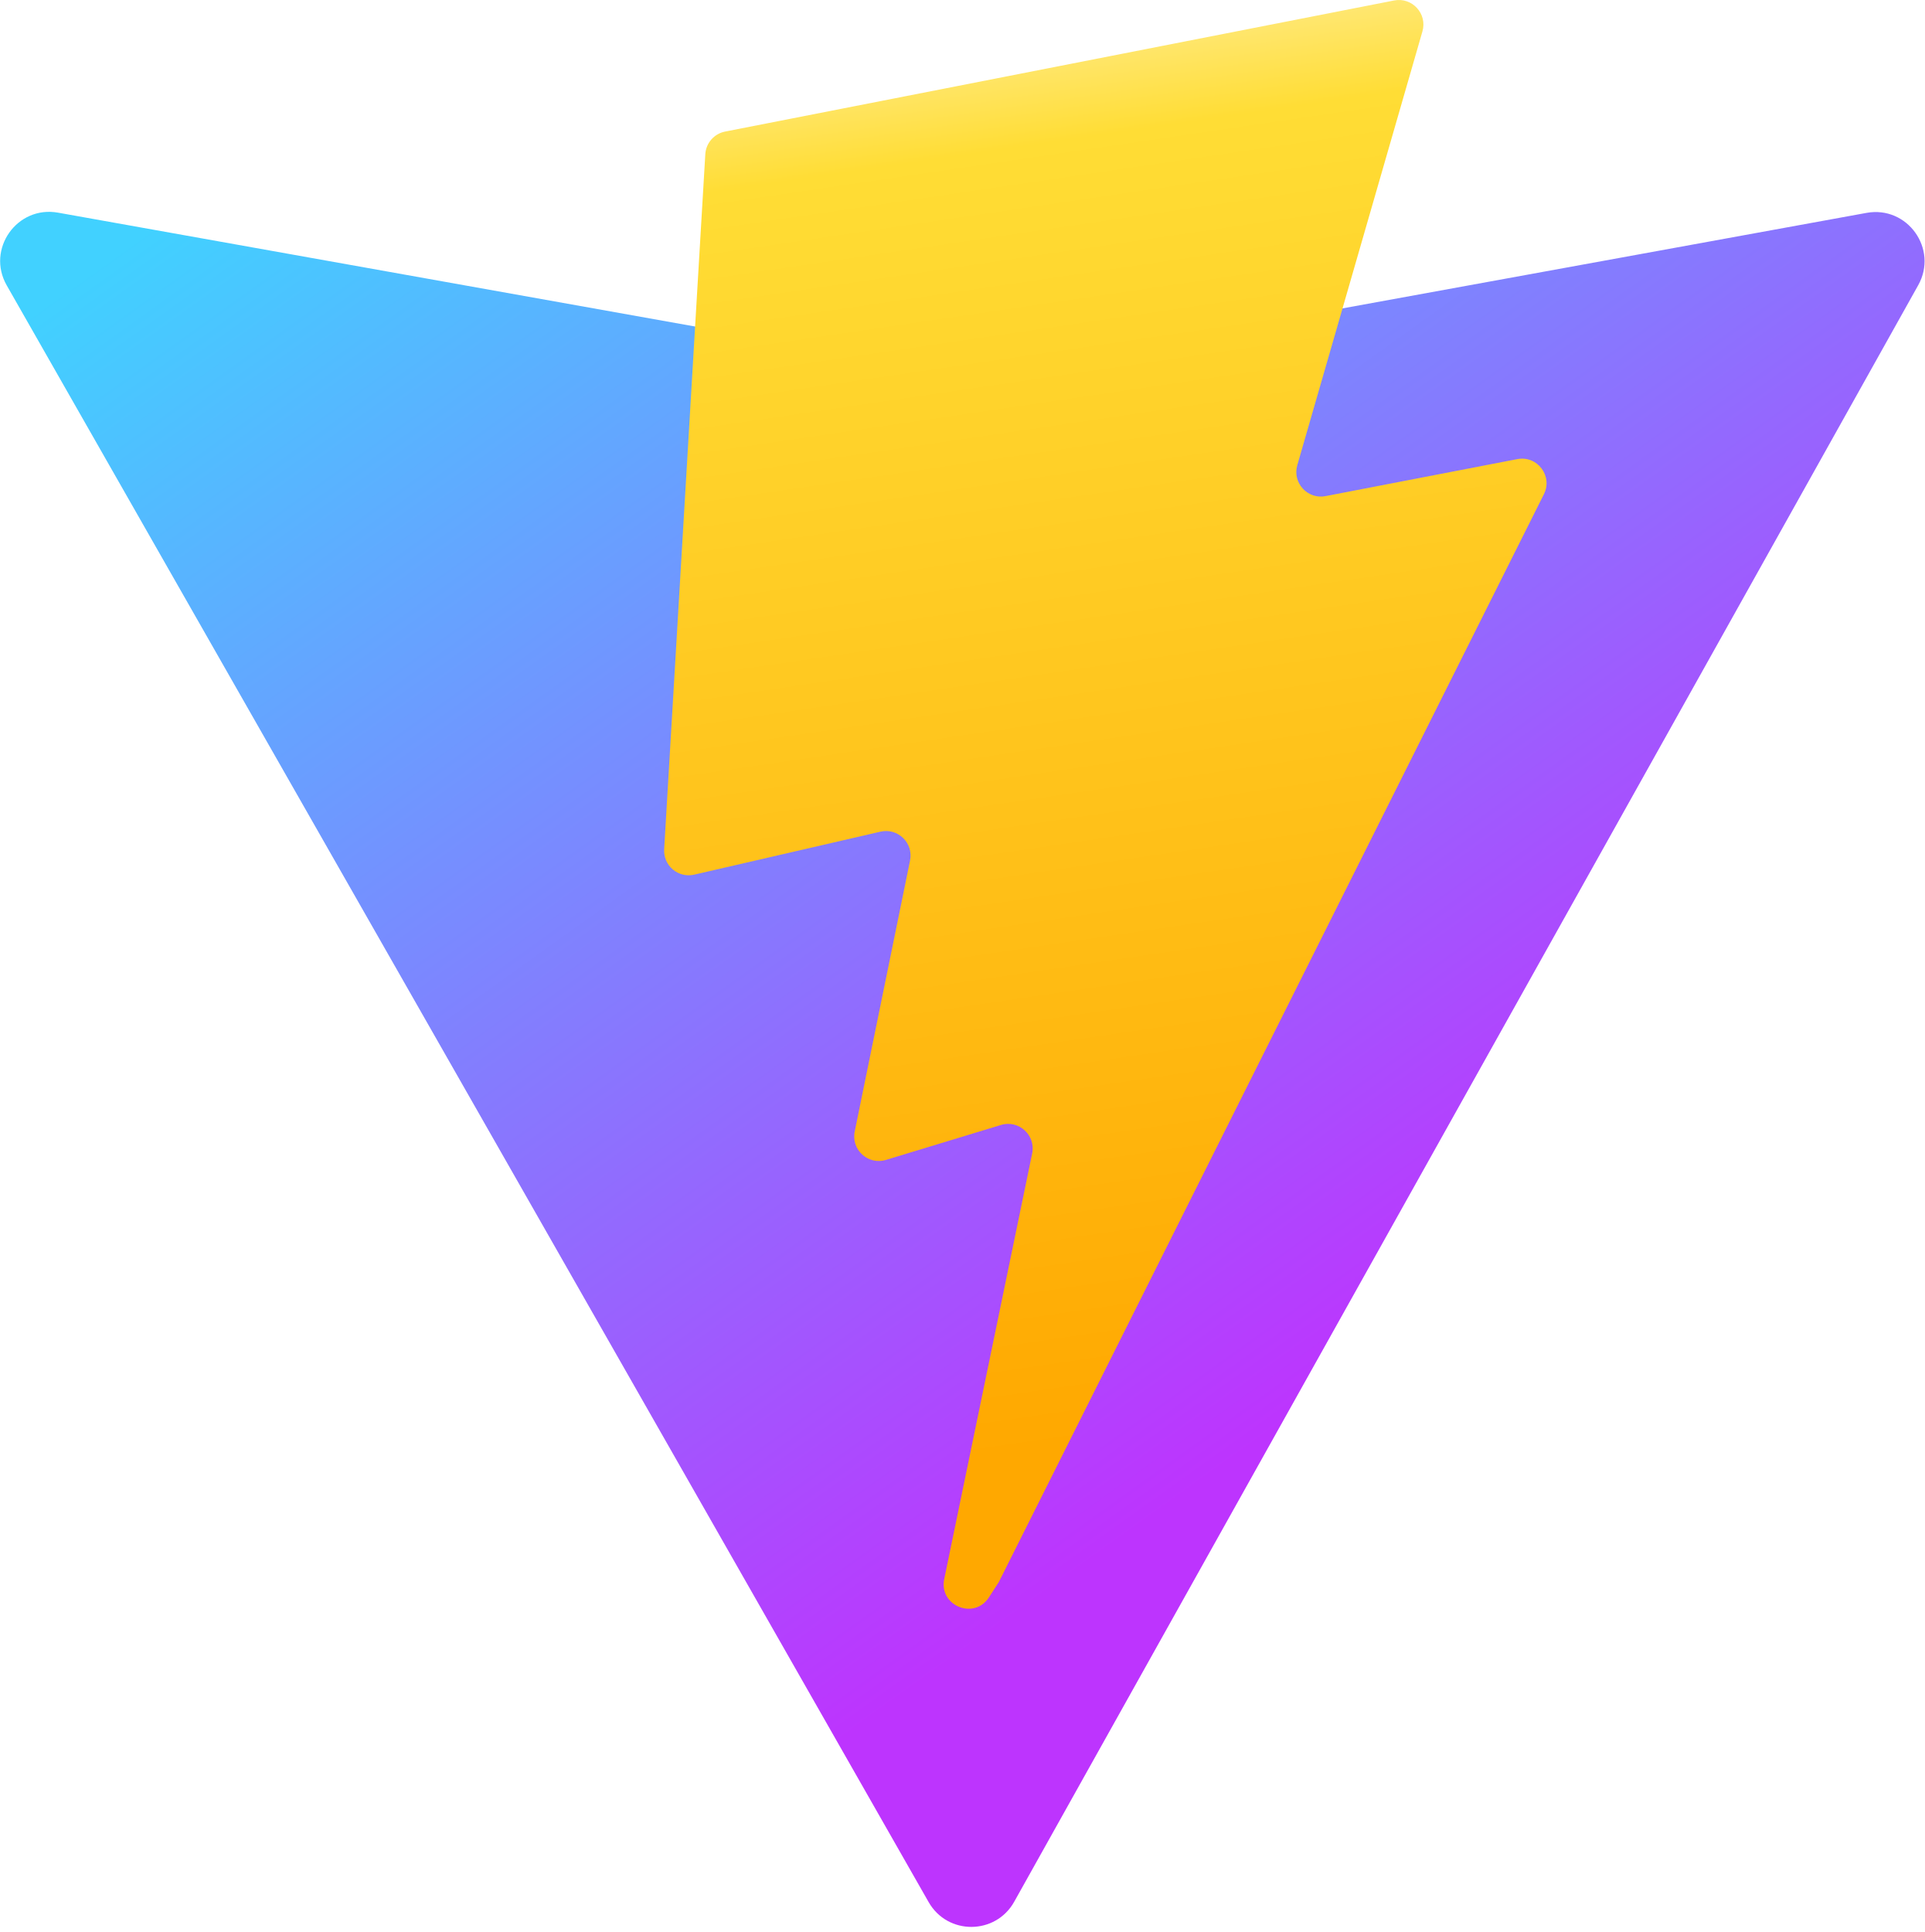
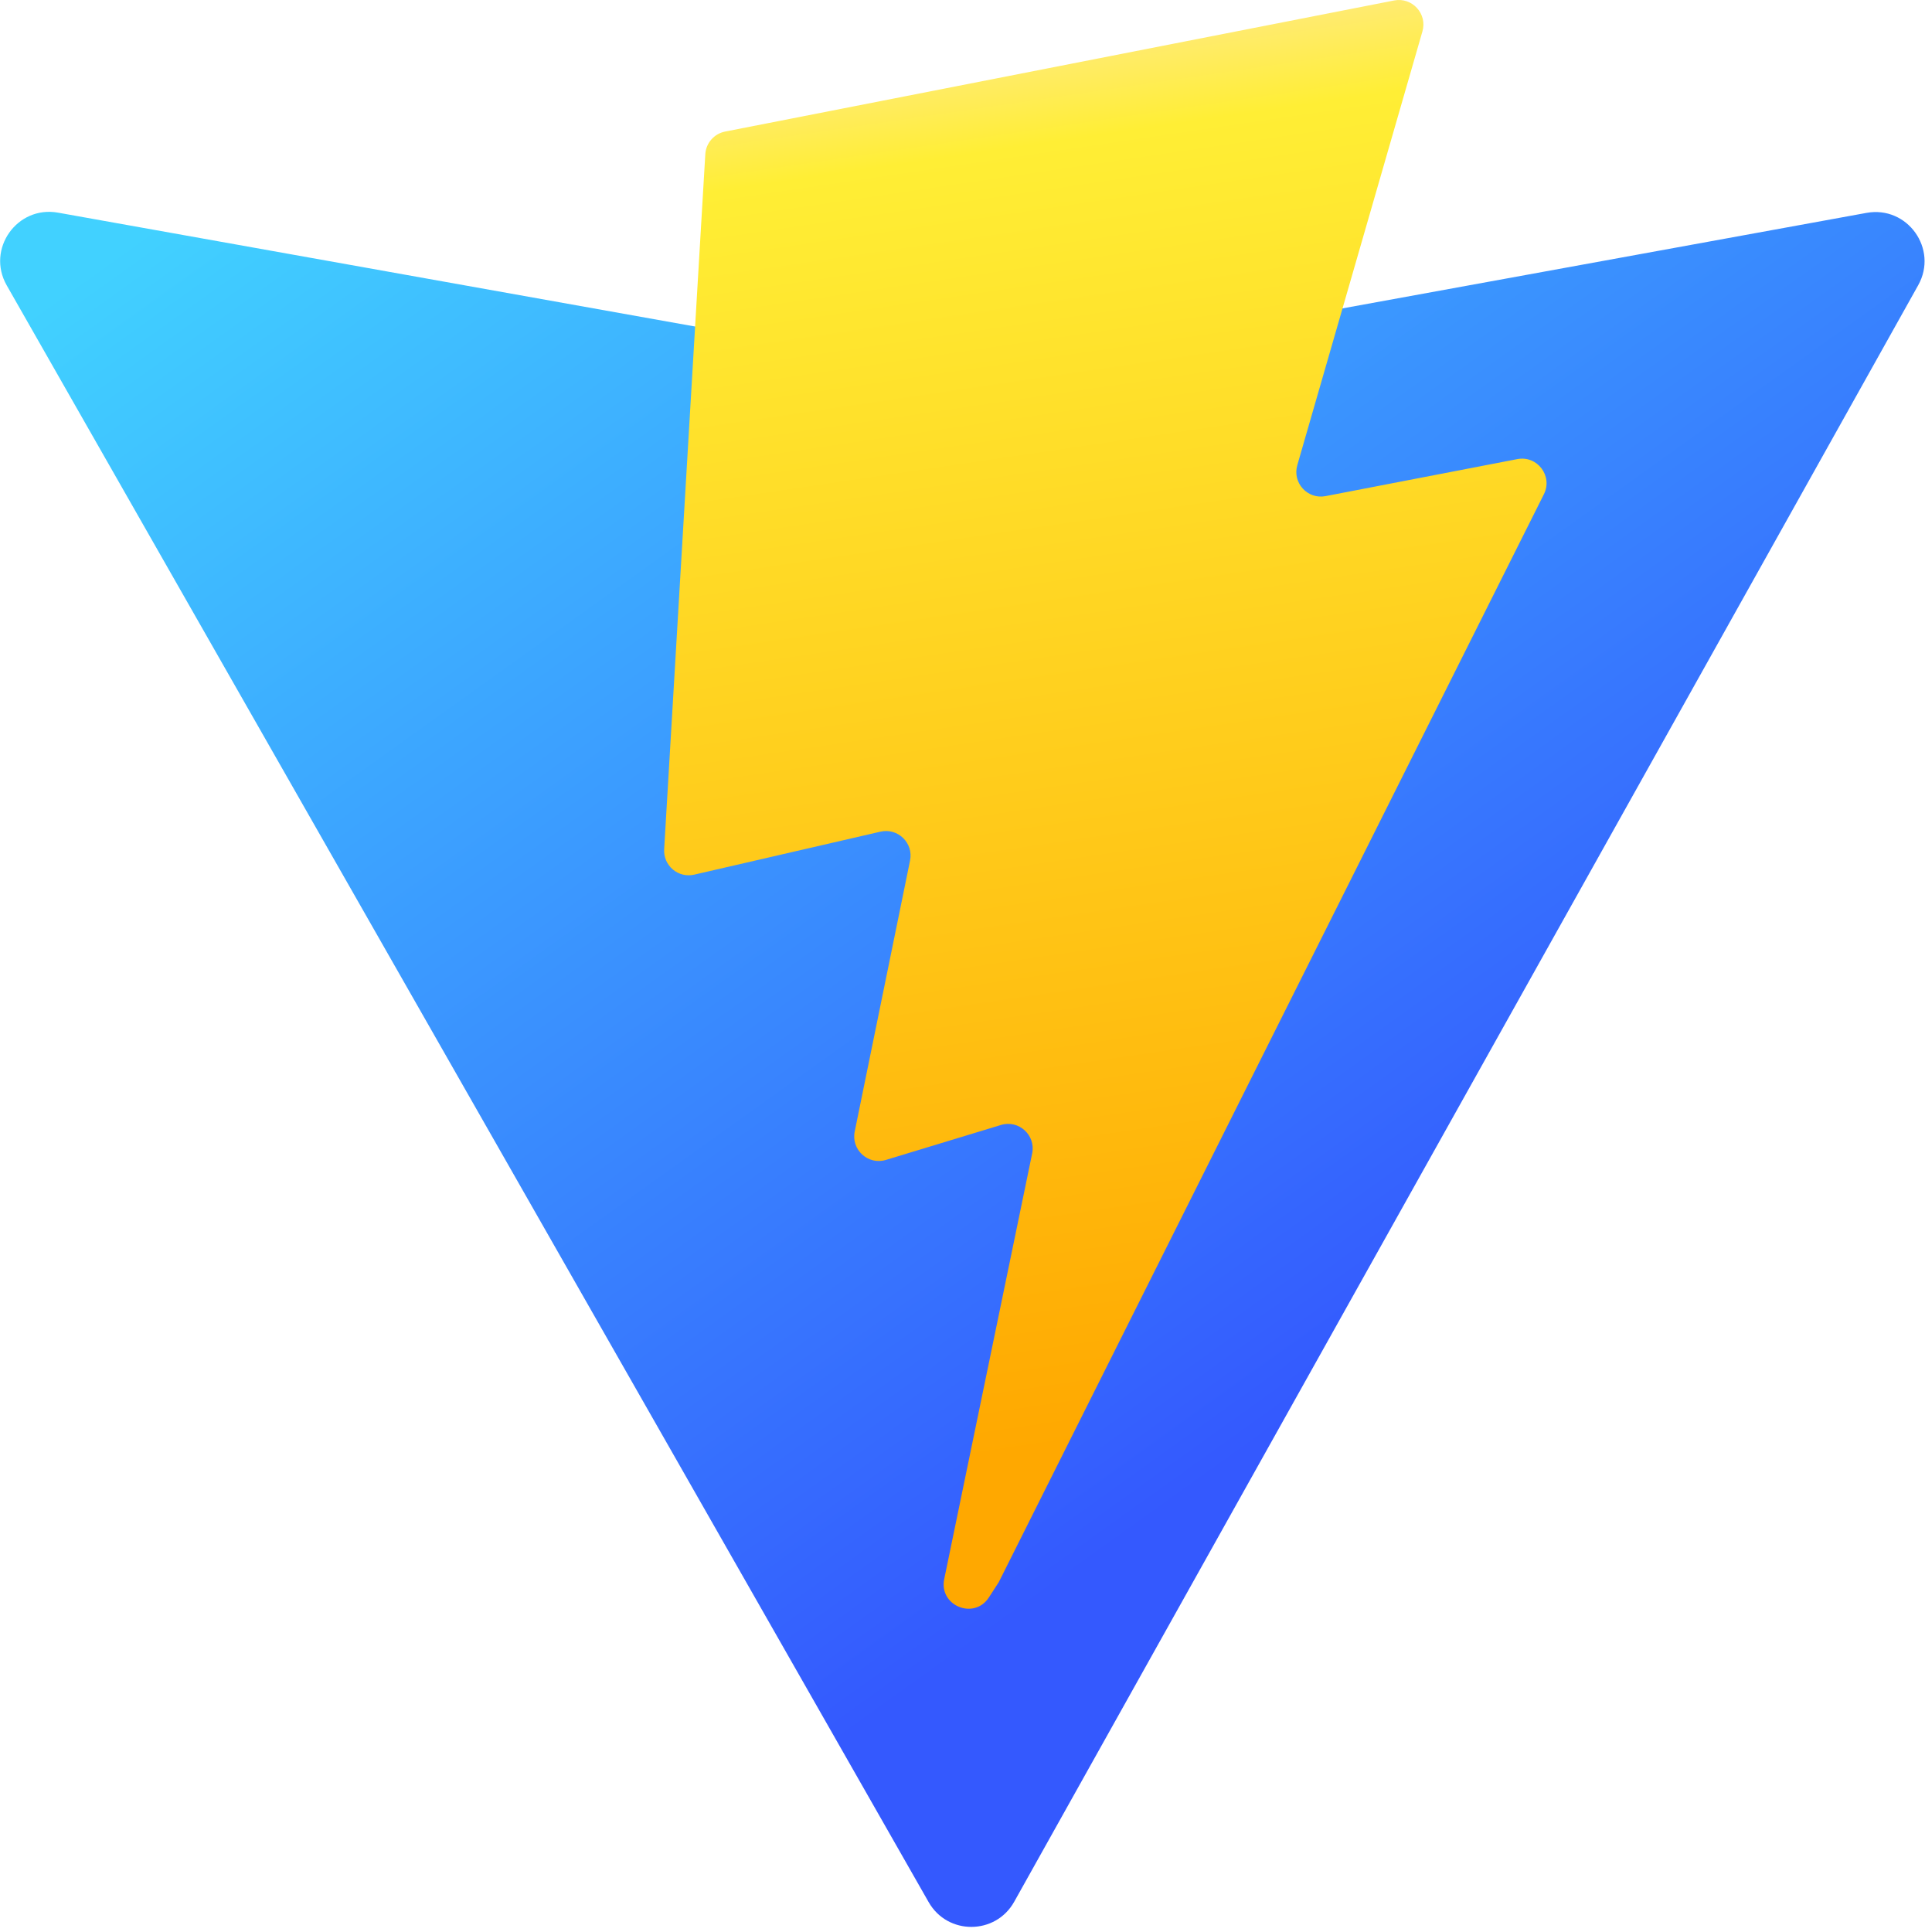
<svg xmlns="http://www.w3.org/2000/svg" aria-hidden="true" role="img" class="iconify iconify--logos" width="31.88" height="32" preserveAspectRatio="xMidYMid meet" viewBox="0 0 256 257">
  <defs>
    <linearGradient id="IconifyId1813088fe1fbc01fb466" x1="-.828%" x2="57.636%" y1="7.652%" y2="78.411%">
      <stop offset="0%" stop-color="#41D1FF" />
-       <stop offset="100%" stop-color="#BD34FE" />
+       <stop offset="100%" stop-color="#3459feff" />
    </linearGradient>
    <linearGradient id="IconifyId1813088fe1fbc01fb467" x1="43.376%" x2="50.316%" y1="2.242%" y2="89.03%">
      <stop offset="0%" stop-color="#FFEA83" />
-       <stop offset="8.333%" stop-color="#FFDD35" />
+       <stop offset="8.333%" stop-color="#ffee35ff" />
      <stop offset="100%" stop-color="#FFA800" />
    </linearGradient>
  </defs>
  <path fill="url(#IconifyId1813088fe1fbc01fb466)" d="M255.153 37.938L134.897 252.976c-2.483 4.44-8.862 4.466-11.382.048L.875 37.958c-2.746-4.814 1.371-10.646 6.827-9.67l120.385 21.517a6.537 6.537 0 0 0 2.322-.004l117.867-21.483c5.438-.991 9.574 4.796 6.877 9.62Z" />
  <path fill="url(#IconifyId1813088fe1fbc01fb467)" d="M185.432.063L96.44 17.501a3.268 3.268 0 0 0-2.634 3.014l-5.474 92.456a3.268 3.268 0 0 0 3.997 3.378l24.777-5.718c2.318-.535 4.413 1.507 3.936 3.838l-7.361 36.047c-.495 2.426 1.782 4.5 4.151 3.78l15.304-4.649c2.372-.72 4.652 1.36 4.15 3.788l-11.698 56.621c-.732 3.542 3.979 5.473 5.943 2.437l1.313-2.028l72.516-144.72c1.215-2.423-.88-5.186-3.54-4.672l-25.505 4.922c-2.396.462-4.435-1.77-3.759-4.114l16.646-57.705c.677-2.35-1.37-4.583-3.769-4.113Z" />
</svg>
